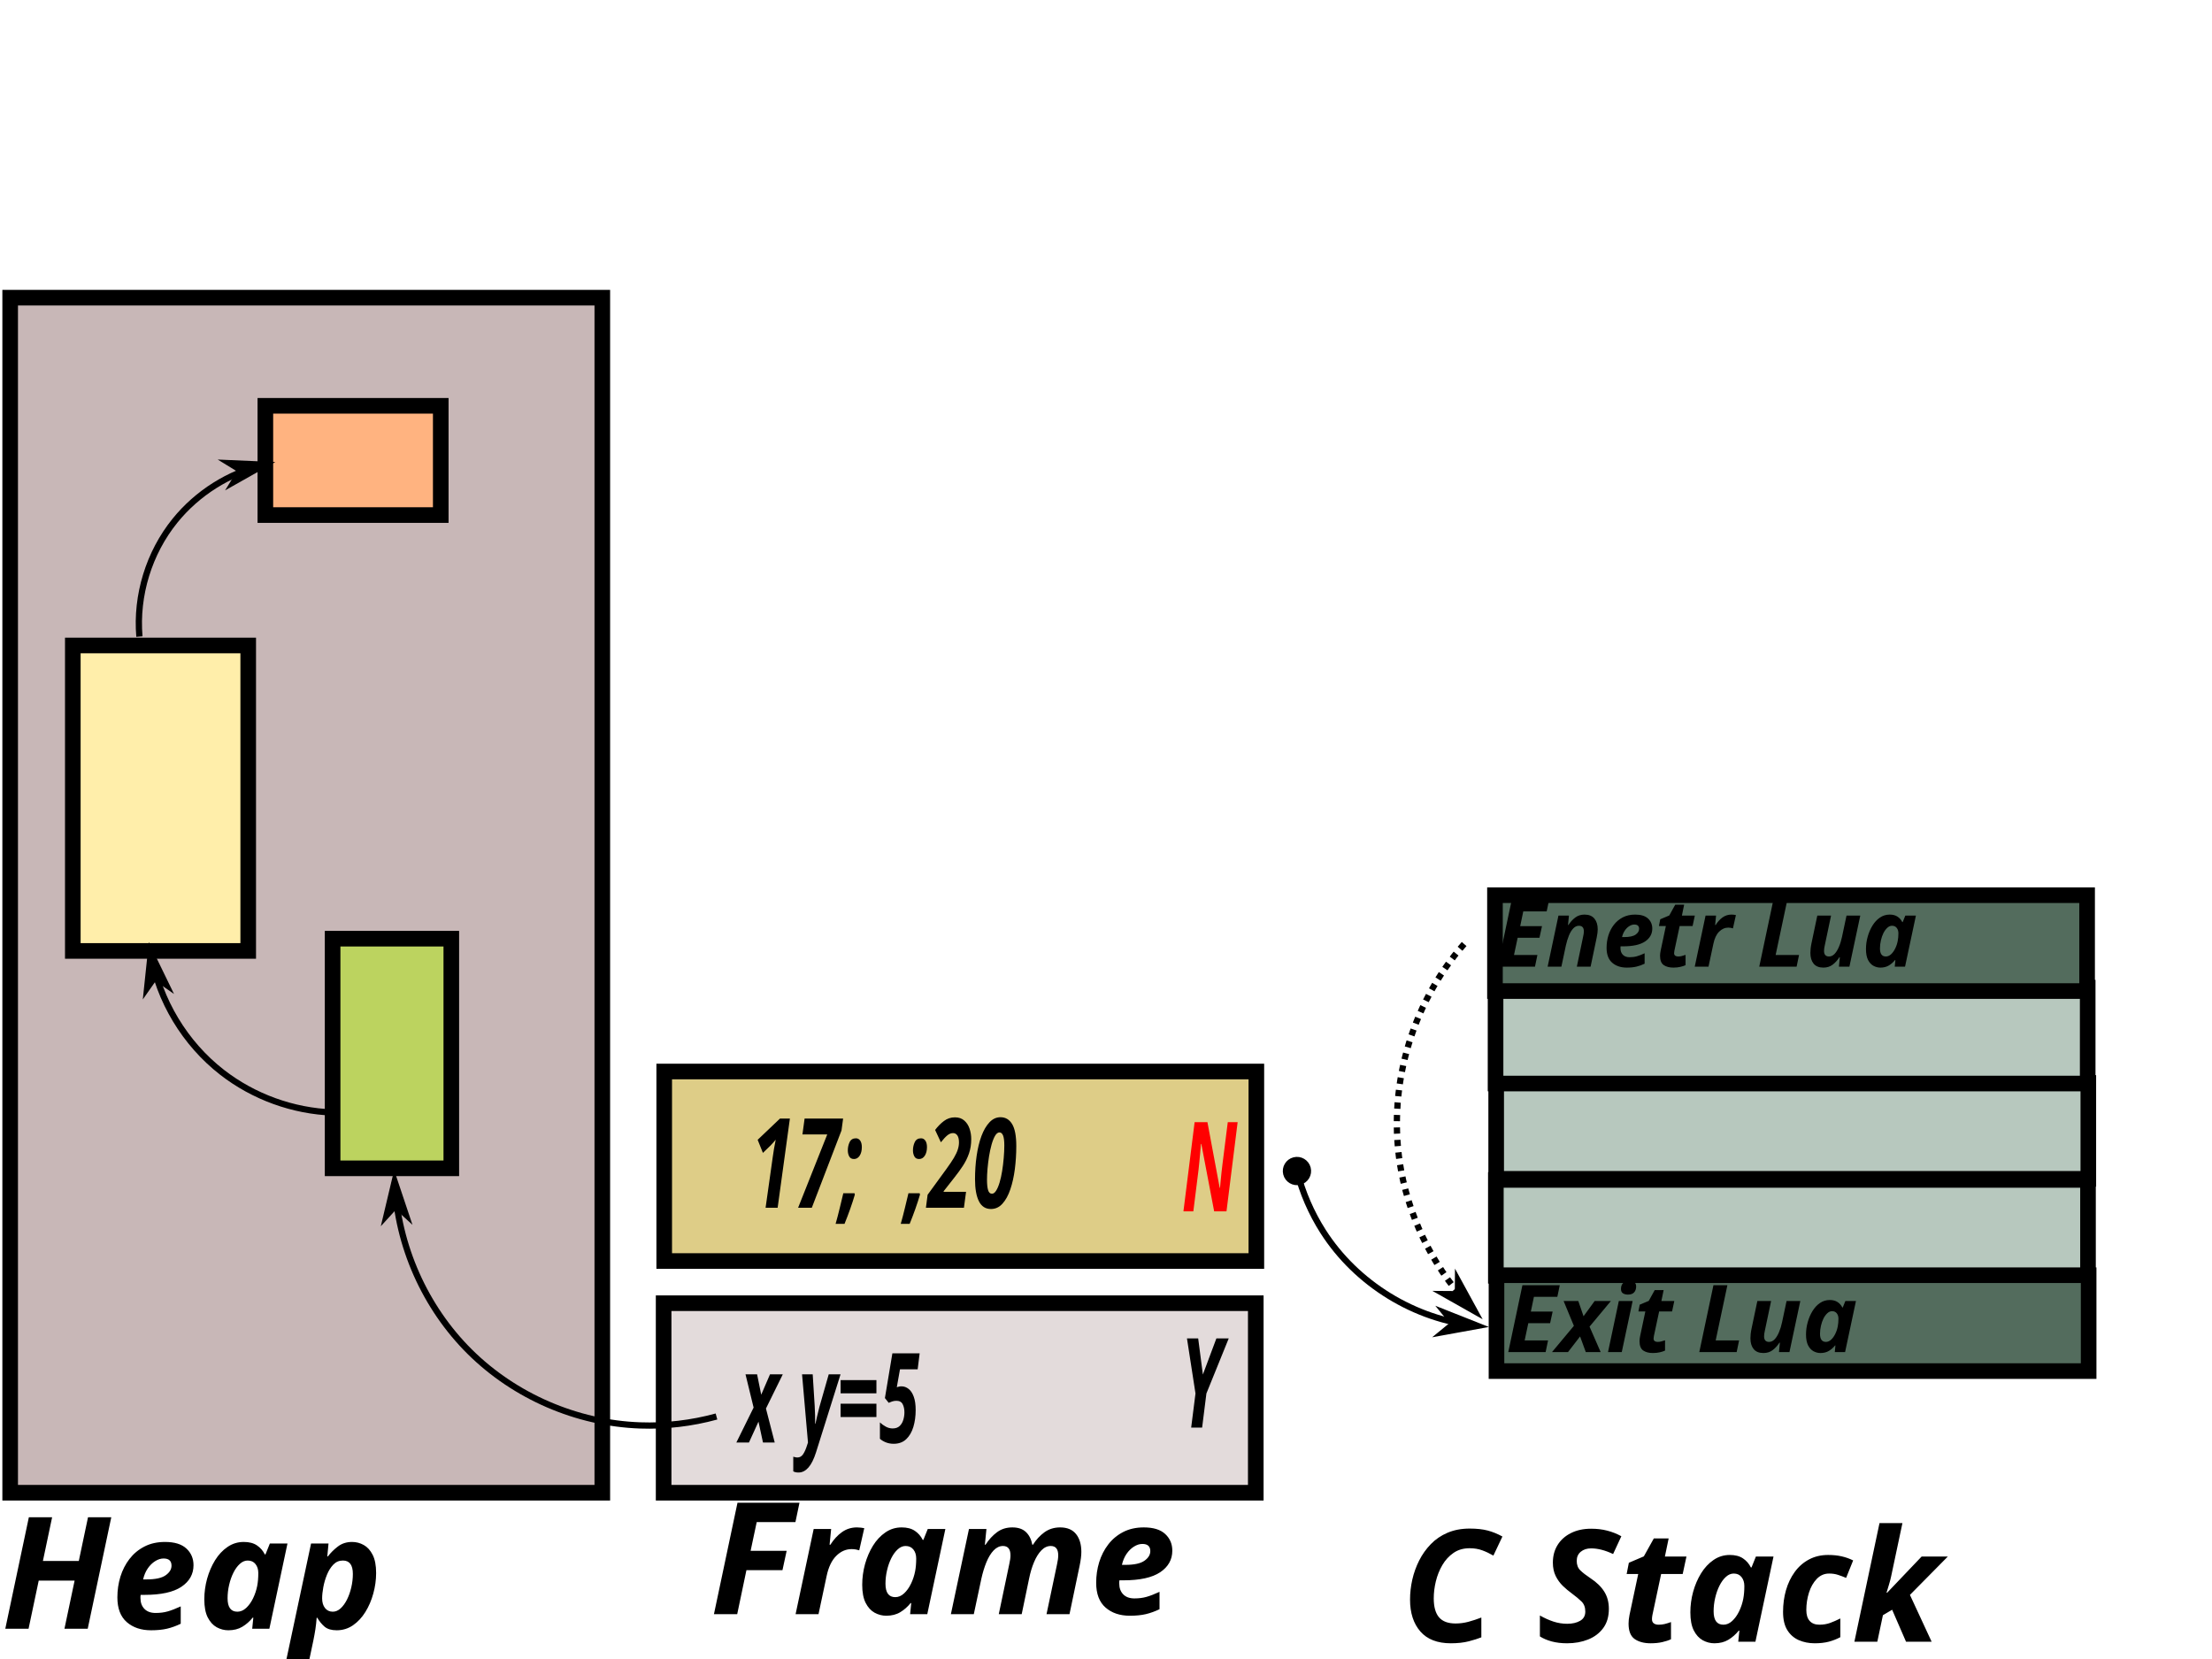
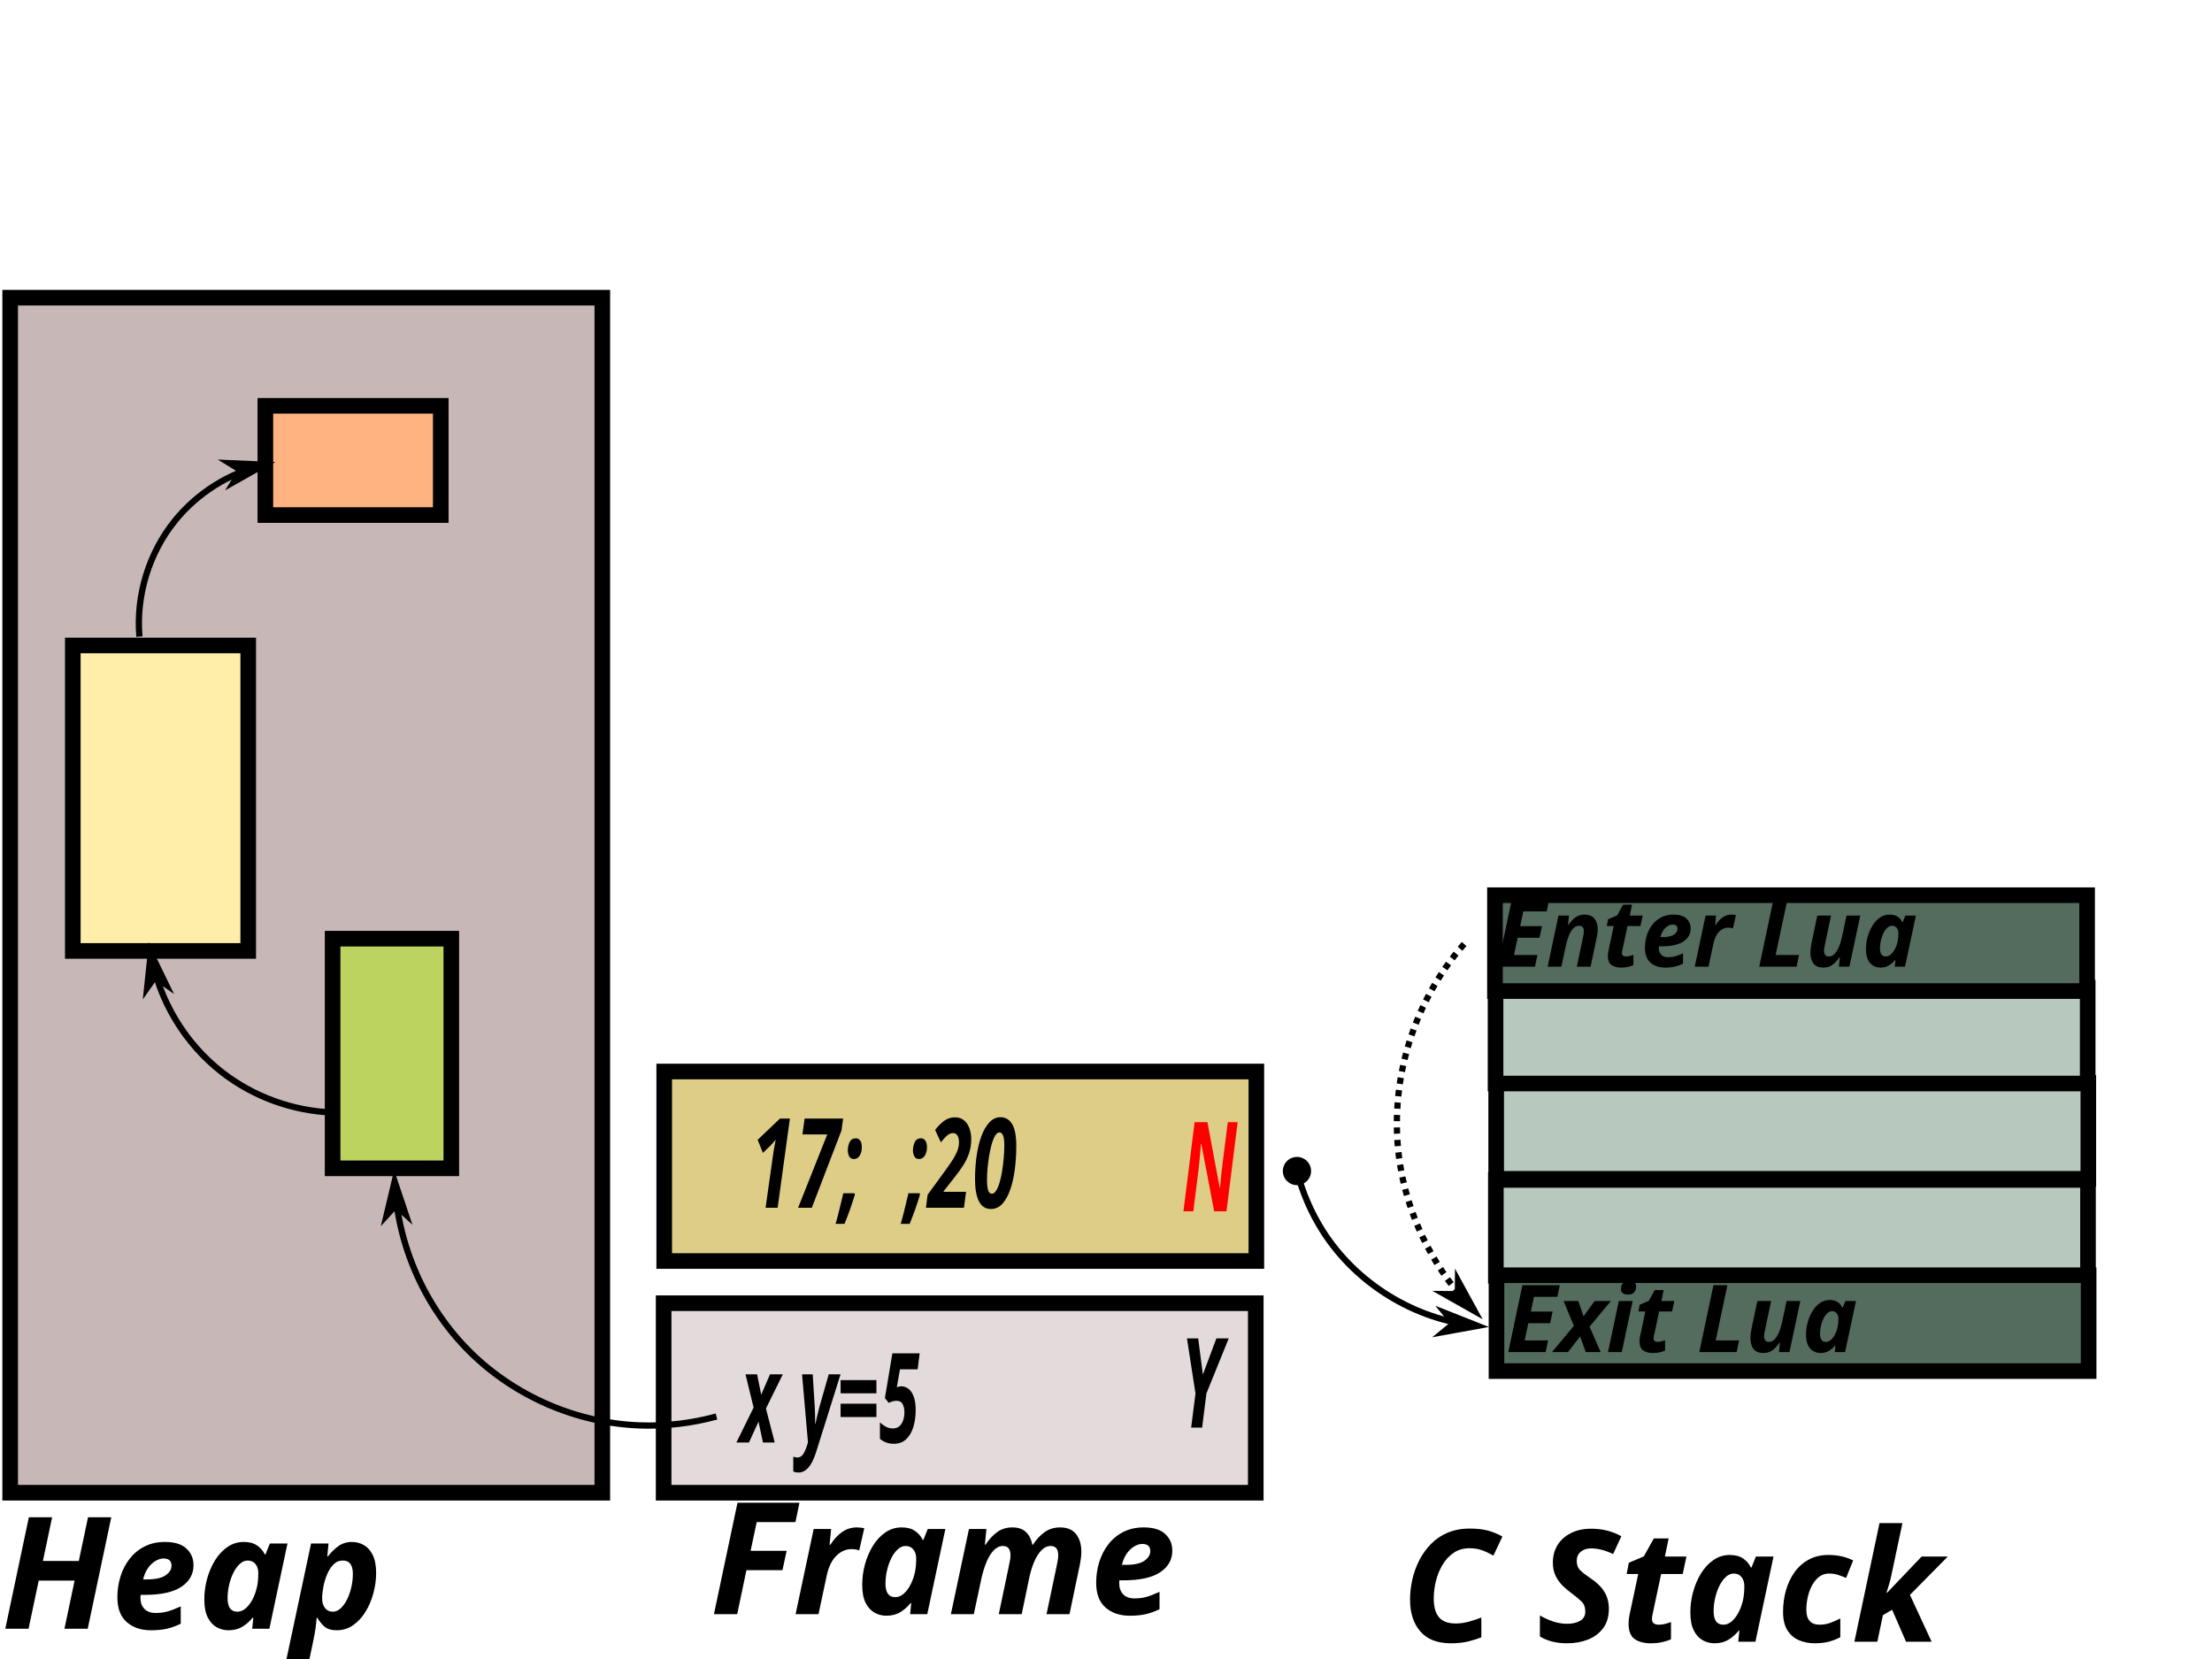
<svg xmlns="http://www.w3.org/2000/svg" width="200mm" height="150mm" viewBox="0 0 708.661 531.496" id="svg2" version="1.1">
  <defs id="defs4">
    <marker orient="auto" refY="0" refX="0" id="marker11322" style="overflow:visible">
      <path id="path11324" d="M 0,0 5,-5 -12.5,0 5,5 0,0 Z" style="fill:#000000;fill-opacity:1;fill-rule:evenodd;stroke:#000000;stroke-width:1pt;stroke-opacity:1" transform="matrix(-0.4,0,0,-0.4,-4,0)" />
    </marker>
    <marker style="overflow:visible" id="marker5339" refX="0" refY="0" orient="auto">
      <path transform="matrix(-0.4,0,0,-0.4,-4,0)" style="fill:#000000;fill-opacity:1;fill-rule:evenodd;stroke:#000000;stroke-width:1pt;stroke-opacity:1" d="M 0,0 5,-5 -12.5,0 5,5 0,0 Z" id="path5341" />
    </marker>
    <marker orient="auto" refY="0.0" refX="0.0" id="DotM" style="overflow:visible">
      <path id="path5085" d="M -2.5,-1.0 C -2.5,1.76 -4.74,4.0 -7.5,4.0 C -10.26,4.0 -12.5,1.76 -12.5,-1.0 C -12.5,-3.76 -10.26,-6.0 -7.5,-6.0 C -4.74,-6.0 -2.5,-3.76 -2.5,-1.0 z " style="fill-rule:evenodd;stroke:#000000;stroke-width:1pt;stroke-opacity:1;fill:#000000;fill-opacity:1" transform="scale(0.4) translate(7.4, 1)" />
    </marker>
    <marker orient="auto" refY="0" refX="0" id="Arrow1Mend" style="overflow:visible">
      <path id="path4217" d="M 0,0 5,-5 -12.5,0 5,5 0,0 Z" style="fill:#000000;fill-opacity:1;fill-rule:evenodd;stroke:#000000;stroke-width:1pt;stroke-opacity:1" transform="matrix(-0.4,0,0,-0.4,-4,0)" />
    </marker>
    <marker orient="auto" refY="0" refX="0" id="Arrow1Mend-7" style="overflow:visible">
      <path id="path4217-2" d="M 0,0 5,-5 -12.5,0 5,5 0,0 Z" style="fill:#000000;fill-opacity:1;fill-rule:evenodd;stroke:#000000;stroke-width:1pt;stroke-opacity:1" transform="matrix(-0.4,0,0,-0.4,-4,0)" />
    </marker>
    <marker orient="auto" refY="0" refX="0" id="Arrow1Mend-7-5" style="overflow:visible">
      <path id="path4217-2-4" d="M 0,0 5,-5 -12.5,0 5,5 0,0 Z" style="fill:#000000;fill-opacity:1;fill-rule:evenodd;stroke:#000000;stroke-width:1pt;stroke-opacity:1" transform="matrix(-0.4,0,0,-0.4,-4,0)" />
    </marker>
    <marker orient="auto" refY="0" refX="0" id="Arrow1Mend-7-6" style="overflow:visible">
      <path id="path4217-2-7" d="M 0,0 5,-5 -12.5,0 5,5 0,0 Z" style="fill:#000000;fill-opacity:1;fill-rule:evenodd;stroke:#000000;stroke-width:1pt;stroke-opacity:1" transform="matrix(-0.4,0,0,-0.4,-4,0)" />
    </marker>
    <marker orient="auto" refY="0" refX="0" id="Arrow1Mend-7-3" style="overflow:visible">
      <path id="path4217-2-9" d="M 0,0 5,-5 -12.5,0 5,5 0,0 Z" style="fill:#000000;fill-opacity:1;fill-rule:evenodd;stroke:#000000;stroke-width:1pt;stroke-opacity:1" transform="matrix(-0.4,0,0,-0.4,-4,0)" />
    </marker>
  </defs>
  <g id="layer1" transform="translate(-56.02857,-236.2804)">
    <rect style="opacity:1;fill:#c8b7b7;fill-opacity:1;stroke:#000000;stroke-width:5;stroke-linecap:butt;stroke-linejoin:miter;stroke-miterlimit:4;stroke-dasharray:none;stroke-dashoffset:0;stroke-opacity:1" id="rect4136" width="189.705" height="382.857" x="59.286" y="331.648" />
    <rect style="opacity:1;fill:#e3dbdb;fill-opacity:1;stroke:#000000;stroke-width:5;stroke-linecap:butt;stroke-linejoin:miter;stroke-miterlimit:4;stroke-dasharray:none;stroke-dashoffset:0;stroke-opacity:1" id="rect4136-3" width="189.705" height="60.714" x="268.637" y="653.791" />
    <text xml:space="preserve" style="font-style:normal;font-variant:normal;font-weight:normal;font-stretch:normal;font-size:80px;line-height:125%;font-family:'Fira Code';-inkscape-font-specification:'Fira Code';letter-spacing:0px;word-spacing:0px;fill:#000000;fill-opacity:1;stroke:none;stroke-width:1px;stroke-linecap:butt;stroke-linejoin:miter;stroke-opacity:1" x="56.429" y="758.076" id="text4153">
      <tspan id="tspan4155" x="56.429" y="758.076" style="font-style:italic;font-variant:normal;font-weight:bold;font-stretch:normal;font-size:50px;font-family:'Courier 10 Pitch';-inkscape-font-specification:'Courier 10 Pitch Bold Italic'">Heap</tspan>
    </text>
    <rect style="opacity:1;fill:#ffeeaa;fill-opacity:1;stroke:#000000;stroke-width:5;stroke-linecap:butt;stroke-linejoin:miter;stroke-miterlimit:4;stroke-dasharray:none;stroke-dashoffset:0;stroke-opacity:1" id="rect4136-3-6" width="56.193" height="97.857" x="79.355" y="443.076" />
    <rect style="opacity:1;fill:#ffb380;fill-opacity:1;stroke:#000000;stroke-width:5;stroke-linecap:butt;stroke-linejoin:miter;stroke-miterlimit:4;stroke-dasharray:none;stroke-dashoffset:0;stroke-opacity:1" id="rect4136-3-6-3" width="56.193" height="35" x="141.041" y="366.291" />
    <rect style="opacity:1;fill:#bcd35f;fill-opacity:1;stroke:#000000;stroke-width:5;stroke-linecap:butt;stroke-linejoin:miter;stroke-miterlimit:4;stroke-dasharray:none;stroke-dashoffset:0;stroke-opacity:1" id="rect4136-3-6-3-7" width="38.026" height="73.571" x="162.588" y="537.005" />
    <path style="fill:none;fill-rule:evenodd;stroke:#000000;stroke-width:2;stroke-linecap:butt;stroke-linejoin:miter;stroke-miterlimit:4;stroke-dasharray:none;stroke-opacity:1;marker-end:url(#Arrow1Mend)" d="m 100.691,440.219 c -1.122,-13.226 3.055,-26.827 11.408,-37.143 7.147,-8.828 17.263,-15.209 28.308,-17.857" id="path4502" />
    <path style="fill:none;fill-rule:evenodd;stroke:#000000;stroke-width:2;stroke-linecap:butt;stroke-linejoin:miter;stroke-miterlimit:4;stroke-dasharray:none;stroke-opacity:1;marker-end:url(#Arrow1Mend-7)" d="m 285.568,690.086 c -7.961,2.185 -16.255,3.152 -24.505,2.857 -20.247,-0.724 -40.112,-9.316 -54.505,-23.575 -14.393,-14.259 -23.169,-34.043 -24.082,-54.282" id="path4502-7" />
    <text xml:space="preserve" style="font-style:normal;font-variant:normal;font-weight:normal;font-stretch:normal;font-size:40px;line-height:125%;font-family:'Fira Code';-inkscape-font-specification:'Fira Code';text-align:center;letter-spacing:0px;word-spacing:0px;text-anchor:middle;fill:#000000;fill-opacity:1;stroke:none;stroke-width:1px;stroke-linecap:butt;stroke-linejoin:miter;stroke-opacity:1" x="384.156" y="753.416" id="text4153-2">
      <tspan x="384.156" y="753.416" style="font-style:italic;font-variant:normal;font-weight:bold;font-stretch:normal;font-size:50px;font-family:'Courier 10 Pitch';-inkscape-font-specification:'Courier 10 Pitch Bold Italic';text-align:center;text-anchor:middle" id="tspan6982">Frame</tspan>
    </text>
    <text xml:space="preserve" style="font-style:normal;font-variant:normal;font-weight:normal;font-stretch:normal;font-size:30.764px;line-height:125%;font-family:'Fira Code';-inkscape-font-specification:'Fira Code';text-align:start;letter-spacing:0px;word-spacing:0px;text-anchor:start;fill:#000000;fill-opacity:1;stroke:none;stroke-width:1px;stroke-linecap:butt;stroke-linejoin:miter;stroke-opacity:1" x="381.083" y="537.151" id="text4153-2-0" transform="scale(0.7690959,1.300228)">
      <tspan x="381.083" y="537.151" style="font-style:italic;font-variant:normal;font-weight:bold;font-stretch:normal;font-size:30.764px;font-family:'Courier 10 Pitch';-inkscape-font-specification:'Courier 10 Pitch Bold Italic';text-align:start;text-anchor:start" id="tspan6982-3">x y=5</tspan>
    </text>
    <path style="fill:none;fill-rule:evenodd;stroke:#000000;stroke-width:2;stroke-linecap:butt;stroke-linejoin:miter;stroke-miterlimit:4;stroke-dasharray:none;stroke-opacity:1;marker-end:url(#Arrow1Mend-7-6)" d="m 162.689,592.692 c -12.782,-0.448 -25.388,-5.014 -35.491,-12.857 -11.906,-9.242 -20.205,-23.013 -22.815,-37.857" id="path4502-7-1" />
    <rect style="opacity:1;fill:#decd87;fill-opacity:1;stroke:#000000;stroke-width:5;stroke-linecap:butt;stroke-linejoin:miter;stroke-miterlimit:4;stroke-dasharray:none;stroke-dashoffset:0;stroke-opacity:1" id="rect4136-3-7" width="189.705" height="60.714" x="268.823" y="579.562" />
    <text xml:space="preserve" style="font-style:normal;font-variant:normal;font-weight:normal;font-stretch:normal;font-size:30.764px;line-height:125%;font-family:'Fira Code';-inkscape-font-specification:'Fira Code';text-align:start;letter-spacing:0px;word-spacing:0px;text-anchor:start;fill:#ff0000;fill-opacity:1;stroke:none;stroke-width:1px;stroke-linecap:butt;stroke-linejoin:miter;stroke-opacity:1" x="565.021" y="480.19" id="text4153-2-0-6-0-1-7" transform="scale(0.7690959,1.300228)">
      <tspan x="565.021" y="480.19" style="font-style:italic;font-variant:normal;font-weight:bold;font-stretch:normal;font-size:30.764px;font-family:'Courier 10 Pitch';-inkscape-font-specification:'Courier 10 Pitch Bold Italic';text-align:start;text-anchor:start;fill:#ff0000" id="tspan6982-3-7-6-8-9">N</tspan>
    </text>
    <text xml:space="preserve" style="font-style:normal;font-variant:normal;font-weight:normal;font-stretch:normal;font-size:30.764px;line-height:125%;font-family:'Fira Code';-inkscape-font-specification:'Fira Code';text-align:start;letter-spacing:0px;word-spacing:0px;text-anchor:start;fill:#000000;fill-opacity:1;stroke:none;stroke-width:1px;stroke-linecap:butt;stroke-linejoin:miter;stroke-opacity:1" x="564.494" y="533.477" id="text4153-2-0-6-0-1-7-2-7" transform="scale(0.7690959,1.300228)">
      <tspan x="564.494" y="533.477" style="font-style:italic;font-variant:normal;font-weight:bold;font-stretch:normal;font-size:30.764px;font-family:'Courier 10 Pitch';-inkscape-font-specification:'Courier 10 Pitch Bold Italic';text-align:start;text-anchor:start;fill:#000000" id="tspan6982-3-7-6-8-9-3-5">Y</tspan>
    </text>
    <path style="fill:none;fill-rule:evenodd;stroke:#000000;stroke-width:2;stroke-linecap:butt;stroke-linejoin:miter;stroke-miterlimit:4;stroke-dasharray:none;stroke-opacity:1;marker-start:url(#DotM);marker-end:url(#marker5339)" d="m 471.557,611.522 c 1.732,6.816 4.561,13.352 8.345,19.28 10.717,16.791 29.385,28.253 49.207,30.215" id="path5013" />
    <rect style="opacity:1;fill:#b7c8be;fill-opacity:1;stroke:#000000;stroke-width:5;stroke-linecap:butt;stroke-linejoin:miter;stroke-miterlimit:4;stroke-dasharray:none;stroke-dashoffset:0;stroke-opacity:1" id="rect4136-3-3-6" width="189.705" height="30.714" x="535.261" y="614.294" />
    <g transform="translate(-0.100433,-61.5939)" id="g9844-1">
      <rect y="644.822" x="535.462" height="30.714" width="189.705" id="rect4136-3-3-8" style="opacity:1;fill:#b7c8be;fill-opacity:1;stroke:#000000;stroke-width:5;stroke-linecap:butt;stroke-linejoin:miter;stroke-miterlimit:4;stroke-dasharray:none;stroke-dashoffset:0;stroke-opacity:1" />
      <rect y="614.294" x="535.261" height="30.714" width="189.705" id="rect4136-3-3-6-7" style="opacity:1;fill:#b7c8be;fill-opacity:1;stroke:#000000;stroke-width:5;stroke-linecap:butt;stroke-linejoin:miter;stroke-miterlimit:4;stroke-dasharray:none;stroke-dashoffset:0;stroke-opacity:1" />
    </g>
    <text xml:space="preserve" style="font-style:normal;font-variant:normal;font-weight:normal;font-stretch:normal;font-size:40px;line-height:125%;font-family:'Fira Code';-inkscape-font-specification:'Fira Code';text-align:center;letter-spacing:0px;word-spacing:0px;text-anchor:middle;fill:#000000;fill-opacity:1;stroke:none;stroke-width:1px;stroke-linecap:butt;stroke-linejoin:miter;stroke-opacity:1" x="617.19" y="762.245" id="text4153-2-5-9">
      <tspan x="617.19" y="762.245" style="font-style:italic;font-variant:normal;font-weight:bold;font-stretch:normal;font-size:50px;font-family:'Courier 10 Pitch';-inkscape-font-specification:'Courier 10 Pitch Bold Italic';text-align:center;text-anchor:middle" id="tspan6982-6-2">C Stack</tspan>
    </text>
    <g id="g10592">
      <rect y="644.822" x="535.462" height="30.714" width="189.705" id="rect4136-3-3" style="opacity:1;fill:#536c5d;fill-opacity:1;stroke:#000000;stroke-width:5;stroke-linecap:butt;stroke-linejoin:miter;stroke-miterlimit:4;stroke-dasharray:none;stroke-dashoffset:0;stroke-opacity:1" />
      <text id="text4153-2-5" y="669.453" x="631.193" style="font-style:normal;font-variant:normal;font-weight:normal;font-stretch:normal;font-size:40px;line-height:125%;font-family:'Fira Code';-inkscape-font-specification:'Fira Code';text-align:center;letter-spacing:0px;word-spacing:0px;text-anchor:middle;fill:#000000;fill-opacity:1;stroke:none;stroke-width:1px;stroke-linecap:butt;stroke-linejoin:miter;stroke-opacity:1" xml:space="preserve">
        <tspan id="tspan6982-6" style="font-style:italic;font-variant:normal;font-weight:bold;font-stretch:normal;font-size:30px;font-family:'Courier 10 Pitch';-inkscape-font-specification:'Courier 10 Pitch Bold Italic';text-align:center;text-anchor:middle" y="669.453" x="631.193">Exit Lua</tspan>
      </text>
    </g>
    <rect style="opacity:1;fill:#536c5d;fill-opacity:1;stroke:#000000;stroke-width:5;stroke-linecap:butt;stroke-linejoin:miter;stroke-miterlimit:4;stroke-dasharray:none;stroke-dashoffset:0;stroke-opacity:1" id="rect4136-3-3-0" width="189.705" height="30.714" x="534.973" y="523.073" />
    <text xml:space="preserve" style="font-style:normal;font-variant:normal;font-weight:normal;font-stretch:normal;font-size:40px;line-height:125%;font-family:'Fira Code';-inkscape-font-specification:'Fira Code';text-align:center;letter-spacing:0px;word-spacing:0px;text-anchor:middle;fill:#000000;fill-opacity:1;stroke:none;stroke-width:1px;stroke-linecap:butt;stroke-linejoin:miter;stroke-opacity:1" x="628.69" y="545.977" id="text4153-2-5-2">
-       <tspan x="628.69" y="545.977" style="font-style:italic;font-variant:normal;font-weight:bold;font-stretch:normal;font-size:30px;font-family:'Courier 10 Pitch';-inkscape-font-specification:'Courier 10 Pitch Bold Italic';text-align:center;text-anchor:middle" id="tspan6982-6-3">Enetr Lua</tspan>
+       <tspan x="628.69" y="545.977" style="font-style:italic;font-variant:normal;font-weight:bold;font-stretch:normal;font-size:30px;font-family:'Courier 10 Pitch';-inkscape-font-specification:'Courier 10 Pitch Bold Italic';text-align:center;text-anchor:middle" id="tspan6982-6-3">Enter Lua</tspan>
    </text>
    <text xml:space="preserve" style="font-style:normal;font-variant:normal;font-weight:normal;font-stretch:normal;font-size:32.202px;line-height:125%;font-family:'Fira Code';-inkscape-font-specification:'Fira Code';text-align:start;letter-spacing:0px;word-spacing:0px;text-anchor:start;fill:#000000;fill-opacity:1;stroke:none;stroke-width:1px;stroke-linecap:butt;stroke-linejoin:miter;stroke-opacity:1" x="368.245" y="501.713" id="text4153-2-0-7" transform="scale(0.8050548,1.242151)">
      <tspan x="368.245" y="501.713" style="font-style:italic;font-variant:normal;font-weight:bold;font-stretch:normal;font-size:32.202px;font-family:'Courier 10 Pitch';-inkscape-font-specification:'Courier 10 Pitch Bold Italic';text-align:start;text-anchor:start" id="tspan6982-3-6">17;  ;20 </tspan>
    </text>
    <path style="fill:none;fill-rule:evenodd;stroke:#000000;stroke-width:2;stroke-linecap:butt;stroke-linejoin:miter;stroke-miterlimit:4;stroke-dasharray:2, 2;stroke-dashoffset:0;stroke-opacity:1;marker-end:url(#marker11322)" d="m 525.09,538.718 c -17.277,19.52 -24.93,47.179 -20.143,72.804 3.126,16.735 11.355,32.481 23.309,44.603" id="path11312" />
  </g>
</svg>
